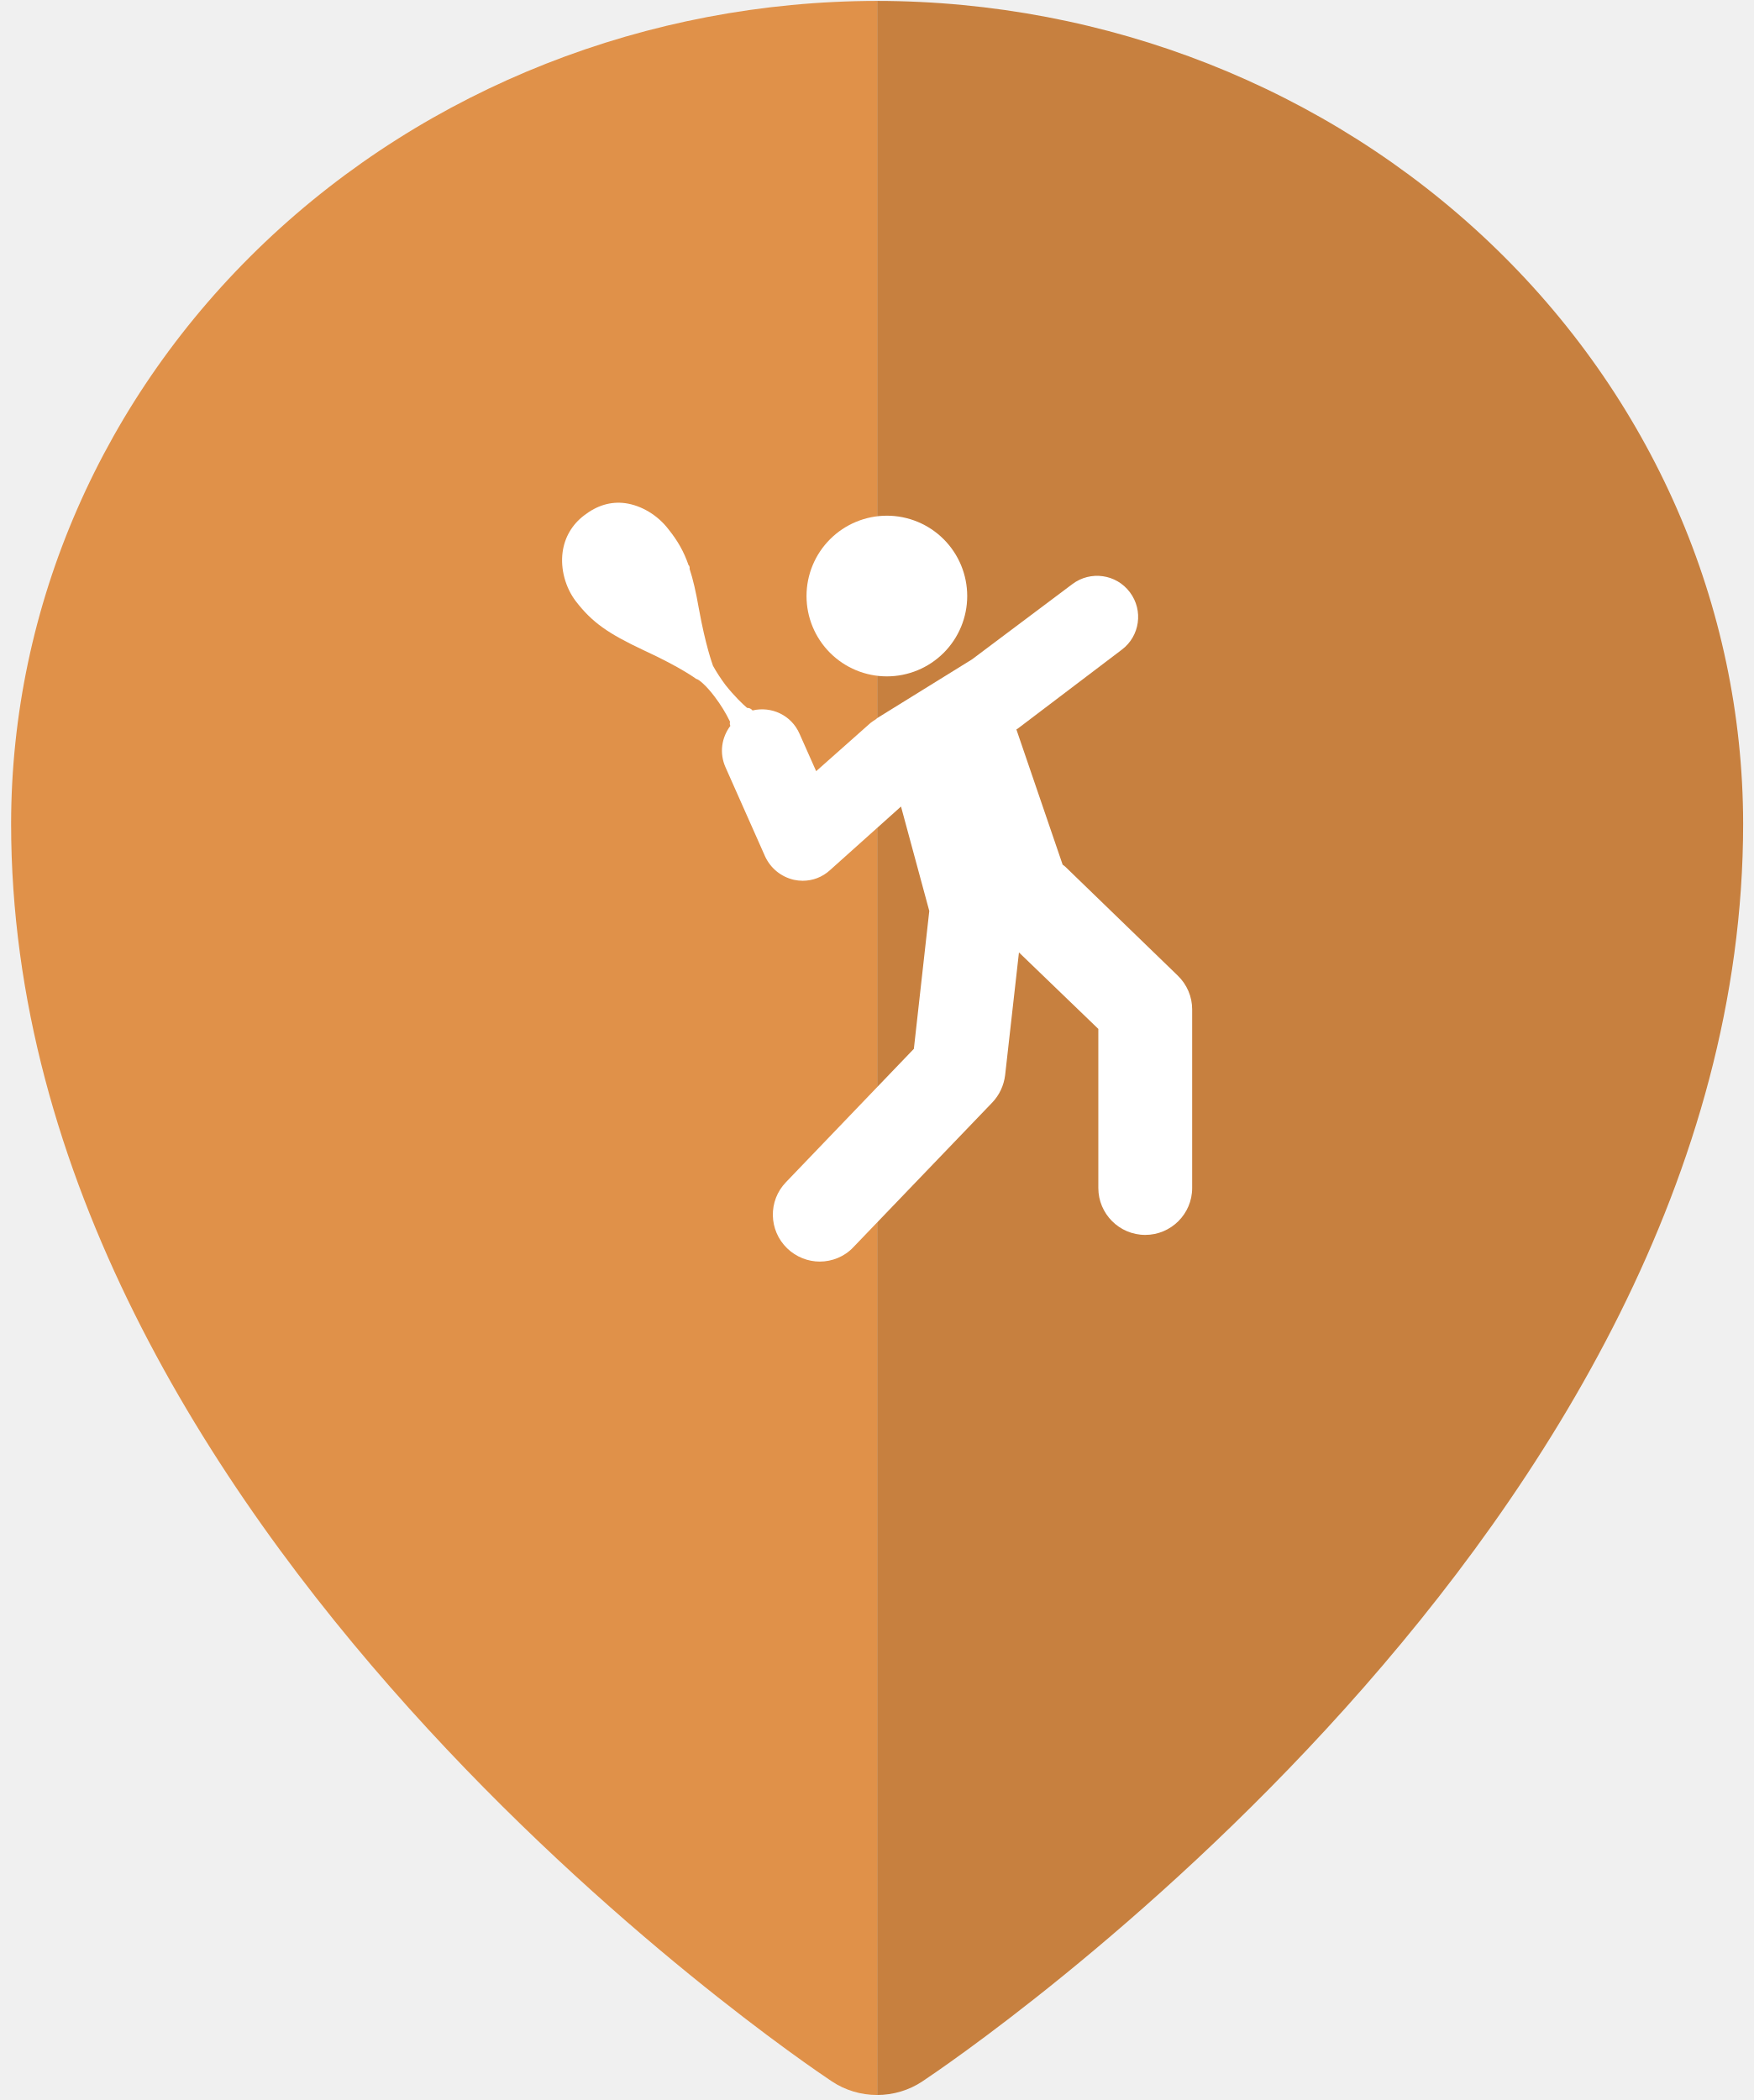
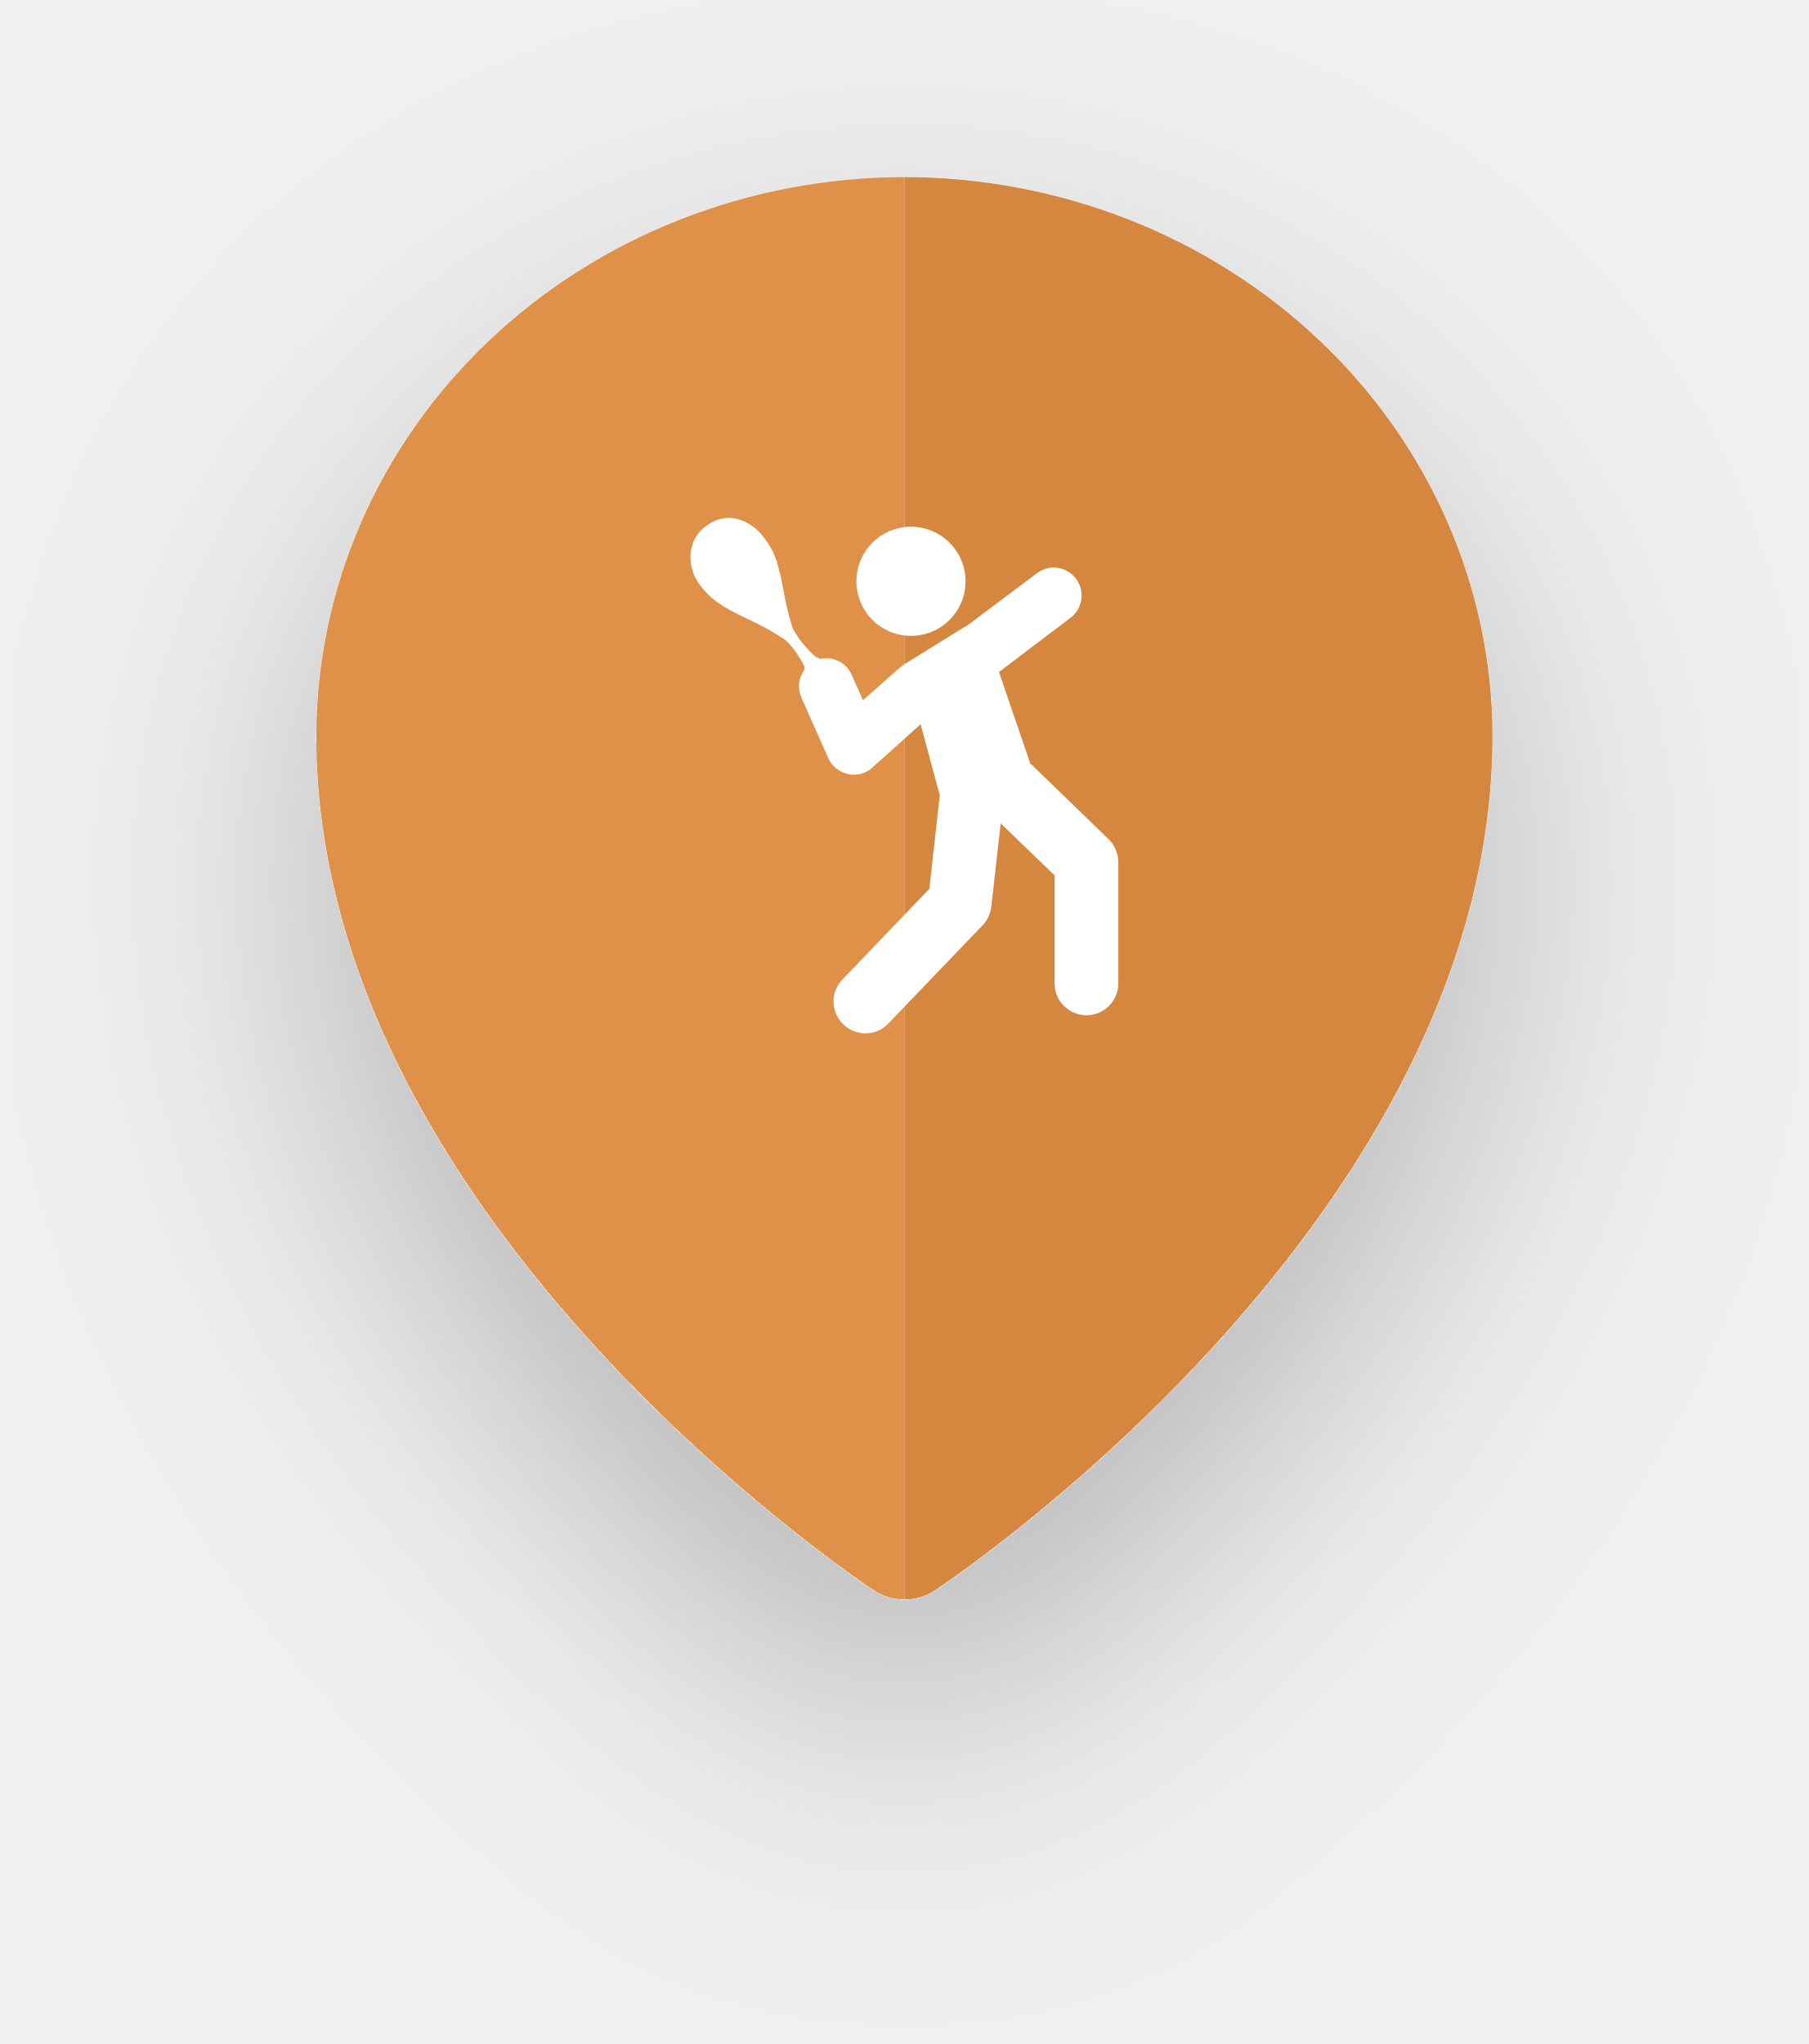
- <svg xmlns="http://www.w3.org/2000/svg" width="81" height="97" viewBox="0 0 81 97" fill="none">
-   <path fill-rule="evenodd" clip-rule="evenodd" d="M40.513 0.042C51.118 0.053 61.285 4.061 68.784 11.185C76.283 18.308 80.501 27.967 80.513 38.042C80.513 70.558 44.149 95.115 42.599 96.143C41.988 96.55 41.26 96.768 40.513 96.768L40.513 0.042Z" fill="#C7803F" />
-   <path fill-rule="evenodd" clip-rule="evenodd" d="M40.513 0.042C29.908 0.053 19.741 4.061 12.242 11.185C4.743 18.308 0.525 27.967 0.513 38.042C0.513 70.558 36.877 95.115 38.427 96.143C39.038 96.55 39.766 96.768 40.513 96.768L40.513 0.042Z" fill="#E09149" />
-   <path d="M33.007 32.178C33.289 32.549 33.526 32.935 33.719 33.335C33.704 33.395 33.704 33.469 33.734 33.528C33.333 34.063 33.214 34.775 33.511 35.443L35.337 39.555C35.589 40.104 36.079 40.505 36.673 40.639C36.807 40.668 36.94 40.683 37.074 40.683C37.534 40.683 37.979 40.52 38.336 40.193L41.616 37.254L42.922 42.078L42.21 48.446L36.302 54.606C35.471 55.467 35.5 56.833 36.361 57.664C36.777 58.065 37.326 58.273 37.861 58.273C38.425 58.273 39.004 58.05 39.419 57.605L45.832 50.925C46.158 50.584 46.366 50.139 46.425 49.663L47.064 43.993L50.73 47.526V54.874C50.73 56.061 51.695 57.041 52.897 57.041C54.085 57.041 55.064 56.076 55.064 54.874V46.62C55.064 46.042 54.827 45.477 54.397 45.062L49.216 40.045C49.172 40 49.127 39.971 49.082 39.941L46.945 33.692C46.975 33.677 47.004 33.662 47.019 33.647L51.814 30.01C52.645 29.387 52.823 28.199 52.185 27.353C51.561 26.522 50.374 26.344 49.528 26.982L44.897 30.456L40.488 33.187V33.202C40.399 33.261 40.295 33.321 40.206 33.395L37.697 35.621L36.925 33.885C36.554 33.038 35.634 32.608 34.758 32.816L34.743 32.801C34.684 32.727 34.595 32.697 34.506 32.697C34.298 32.519 33.912 32.148 33.511 31.643C33.289 31.346 33.096 31.049 32.932 30.753C32.903 30.663 32.591 29.832 32.279 28.11C32.146 27.353 32.012 26.76 31.849 26.27C31.864 26.225 31.849 26.181 31.834 26.136C31.819 26.121 31.819 26.121 31.804 26.107C31.582 25.468 31.3 24.978 30.884 24.459C30.379 23.791 29.622 23.346 28.88 23.242C28.212 23.152 27.574 23.346 26.98 23.806C26.416 24.236 26.075 24.83 25.985 25.513C25.882 26.285 26.119 27.145 26.594 27.769C27.351 28.749 28.064 29.253 29.771 30.055C31.448 30.827 32.16 31.361 32.16 31.361C32.25 31.361 32.606 31.643 33.007 32.178Z" fill="white" />
-   <path d="M37.252 27.531C37.252 28.515 37.643 29.459 38.339 30.155C39.035 30.851 39.979 31.242 40.963 31.242C41.947 31.242 42.891 30.851 43.587 30.155C44.283 29.459 44.674 28.515 44.674 27.531C44.674 26.547 44.283 25.603 43.587 24.907C42.891 24.211 41.947 23.82 40.963 23.82C39.979 23.82 39.035 24.211 38.339 24.907C37.643 25.603 37.252 26.547 37.252 27.531Z" fill="white" />
+ <svg xmlns="http://www.w3.org/2000/svg" width="123" height="139" viewBox="0 0 123 139" fill="none">
+   <g filter="url(#filter0_d_1295_198)">
+     <path fill-rule="evenodd" clip-rule="evenodd" d="M61.513 12.042C72.118 12.053 82.285 16.061 89.784 23.185C97.283 30.308 101.501 39.967 101.513 50.042C101.513 82.558 65.149 107.115 63.599 108.143C62.988 108.55 62.26 108.768 61.513 108.768L61.513 12.042Z" fill="#D6873F" />
+     <path fill-rule="evenodd" clip-rule="evenodd" d="M61.513 12.042C50.908 12.053 40.741 16.061 33.242 23.185C25.743 30.308 21.525 39.967 21.513 50.042C21.513 82.558 57.877 107.115 59.427 108.143C60.038 108.55 60.766 108.768 61.513 108.768L61.513 12.042Z" fill="#E09149" />
+     <path d="M54.007 44.178C54.289 44.549 54.526 44.935 54.719 45.335C54.704 45.395 54.704 45.469 54.734 45.528C54.333 46.063 54.214 46.775 54.511 47.443L56.337 51.555C56.589 52.104 57.079 52.505 57.673 52.639C57.807 52.668 57.94 52.683 58.074 52.683C58.534 52.683 58.979 52.52 59.336 52.193L62.616 49.254L63.922 54.078L63.21 60.446L57.302 66.606C56.471 67.467 56.5 68.833 57.361 69.664C57.777 70.065 58.326 70.273 58.861 70.273C59.425 70.273 60.004 70.05 60.419 69.605L66.832 62.925C67.158 62.584 67.366 62.139 67.425 61.663L68.064 55.993L71.73 59.526V66.874C71.73 68.061 72.695 69.041 73.897 69.041C75.085 69.041 76.064 68.076 76.064 66.874V58.62C76.064 58.042 75.827 57.477 75.397 57.062L70.216 52.045C70.171 52 70.127 51.971 70.082 51.941L67.945 45.692C67.975 45.677 68.004 45.662 68.019 45.647L72.814 42.01C73.645 41.387 73.823 40.199 73.185 39.353C72.561 38.522 71.374 38.344 70.528 38.982L65.897 42.456L61.488 45.187V45.202C61.399 45.261 61.295 45.321 61.206 45.395L58.697 47.621L57.925 45.885C57.554 45.038 56.634 44.608 55.758 44.816L55.743 44.801C55.684 44.727 55.595 44.697 55.506 44.697C55.298 44.519 54.912 44.148 54.511 43.643C54.289 43.346 54.096 43.049 53.932 42.752C53.903 42.663 53.591 41.832 53.279 40.11C53.146 39.353 53.012 38.76 52.849 38.27C52.864 38.225 52.849 38.181 52.834 38.136C52.819 38.121 52.819 38.121 52.804 38.106C52.582 37.468 52.3 36.978 51.884 36.459C51.379 35.791 50.622 35.346 49.88 35.242C49.212 35.153 48.574 35.346 47.98 35.806C47.416 36.236 47.075 36.83 46.986 37.513C46.882 38.285 47.119 39.145 47.594 39.769C48.351 40.749 49.064 41.253 50.771 42.055C52.448 42.827 53.16 43.361 53.16 43.361C53.25 43.361 53.606 43.643 54.007 44.178Z" fill="white" />
+     <path d="M58.252 39.531C58.252 40.516 58.643 41.459 59.339 42.155C60.035 42.851 60.979 43.242 61.963 43.242C62.947 43.242 63.891 42.851 64.587 42.155C65.283 41.459 65.674 40.516 65.674 39.531C65.674 38.547 65.283 37.603 64.587 36.907C63.891 36.211 62.947 35.82 61.963 35.82C60.979 35.82 60.035 36.211 59.339 36.907C58.643 37.603 58.252 38.547 58.252 39.531Z" fill="white" />
+   </g>
+   <defs>
+     <filter id="filter0_d_1295_198" x="0.613" y="0.142" width="121.8" height="138.526" filterUnits="userSpaceOnUse" color-interpolation-filters="sRGB">
+       <feFlood flood-opacity="0" result="BackgroundImageFix" />
+       <feColorMatrix in="SourceAlpha" type="matrix" values="0 0 0 0 0 0 0 0 0 0 0 0 0 0 0 0 0 0 127 0" result="hardAlpha" />
+       <feOffset dy="9" />
+       <feGaussianBlur stdDeviation="10.45" />
+       <feComposite in2="hardAlpha" operator="out" />
+       <feColorMatrix type="matrix" values="0 0 0 0 0 0 0 0 0 0 0 0 0 0 0 0 0 0 0.25 0" />
+       <feBlend mode="normal" in2="BackgroundImageFix" result="effect1_dropShadow_1295_198" />
+       <feBlend mode="normal" in="SourceGraphic" in2="effect1_dropShadow_1295_198" result="shape" />
+     </filter>
+   </defs>
</svg>
